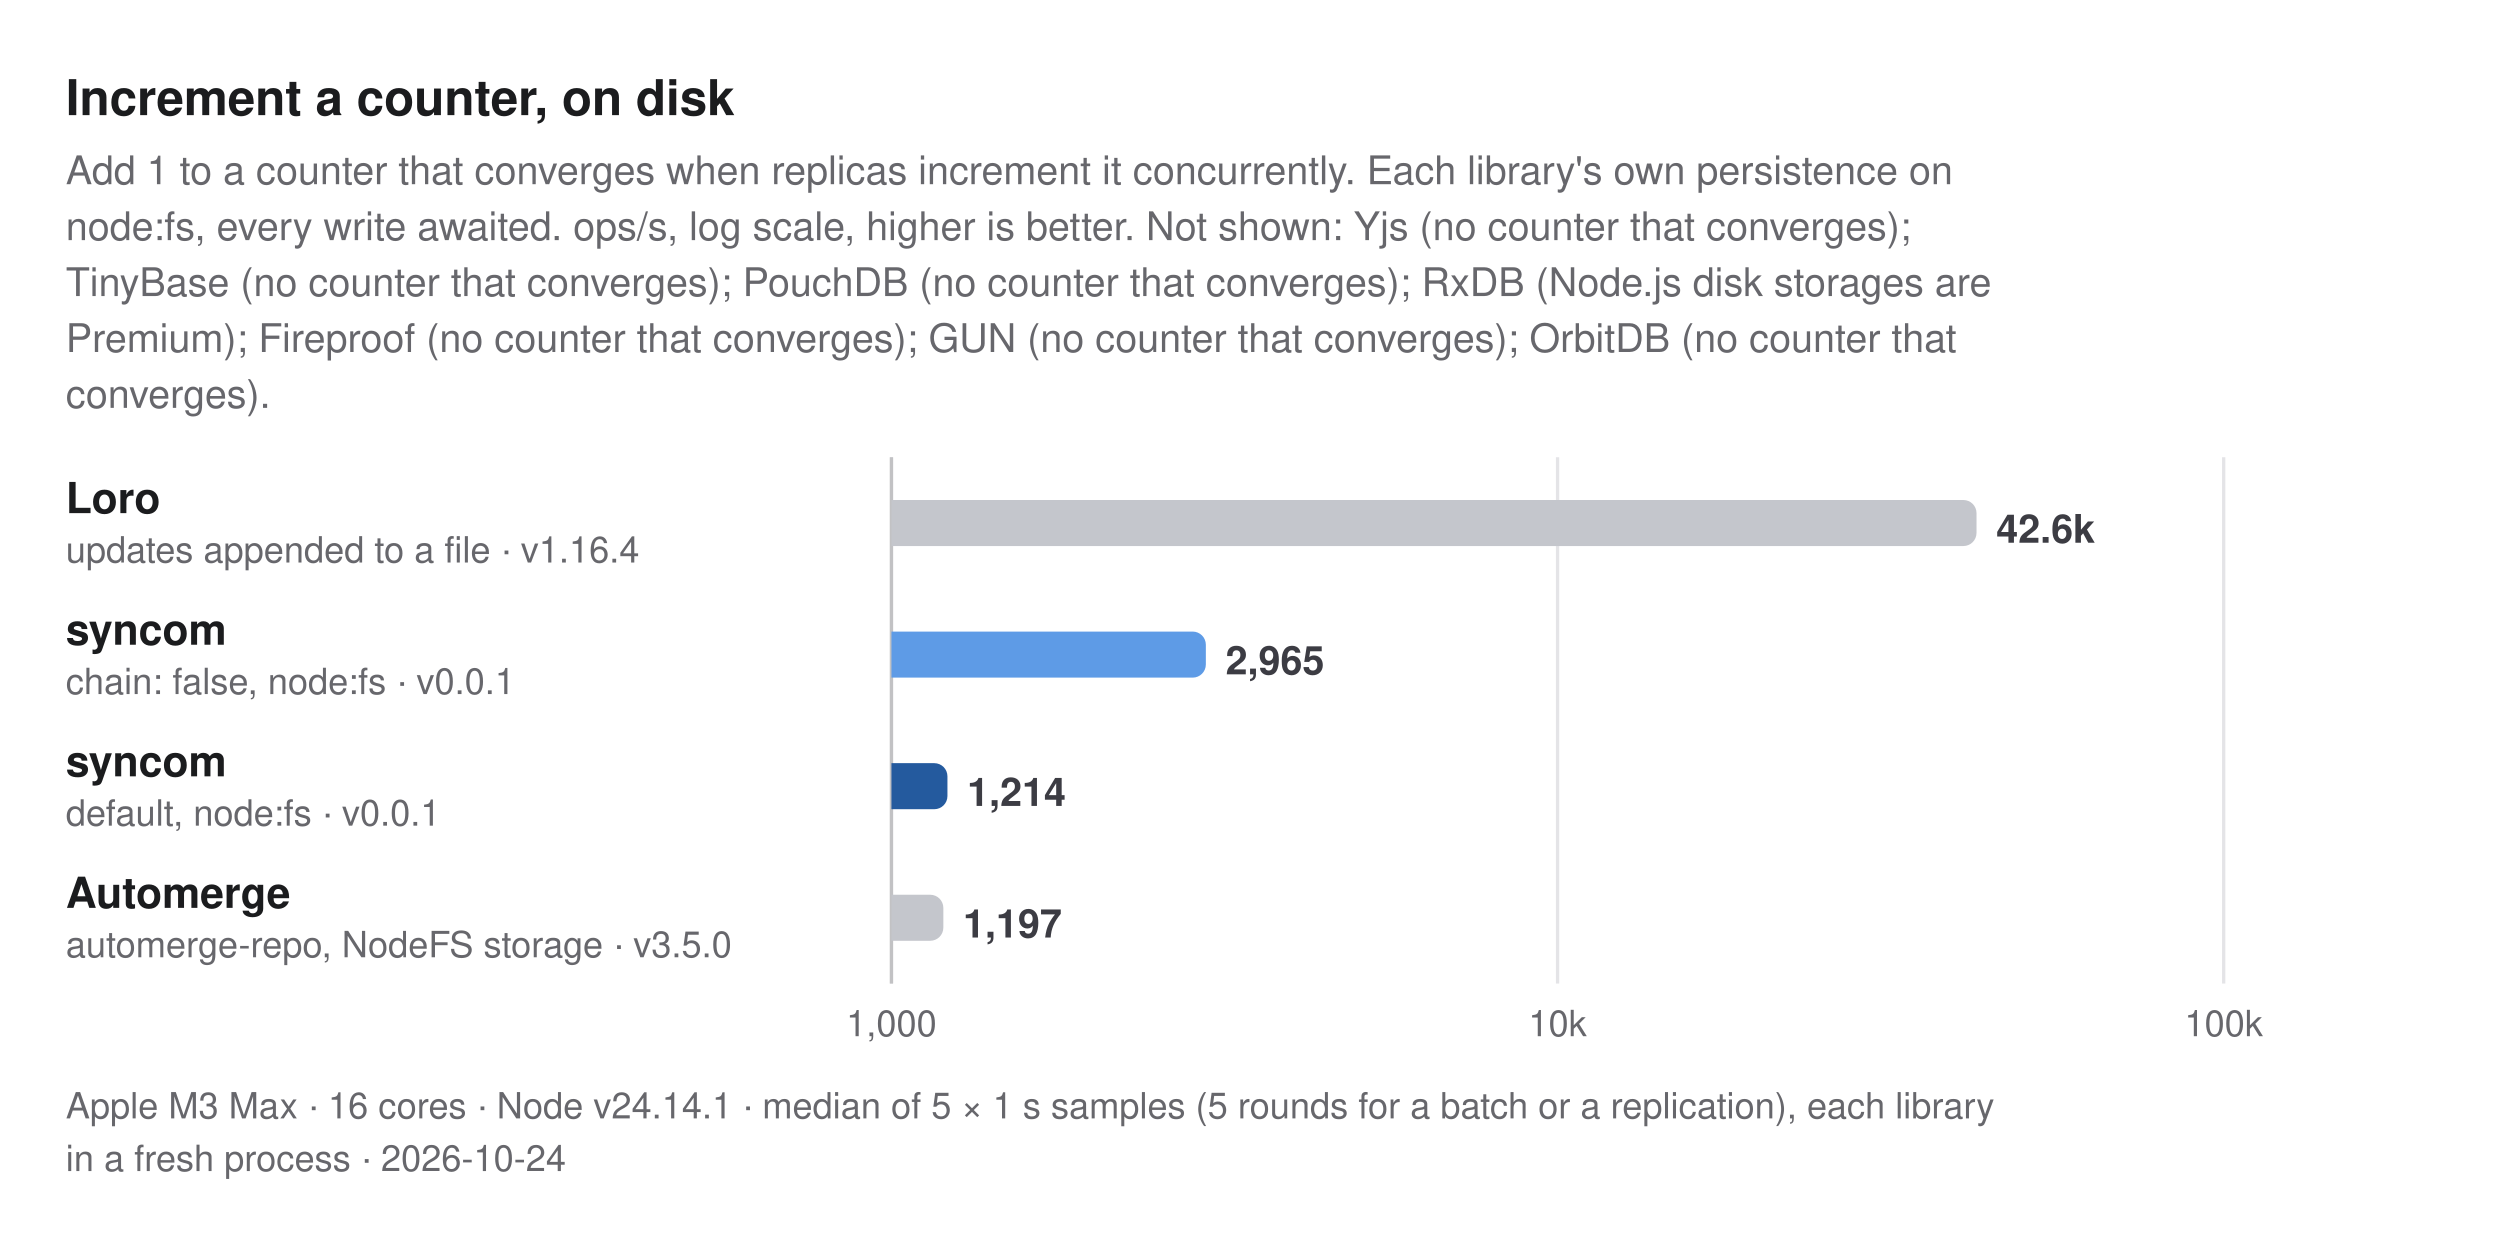
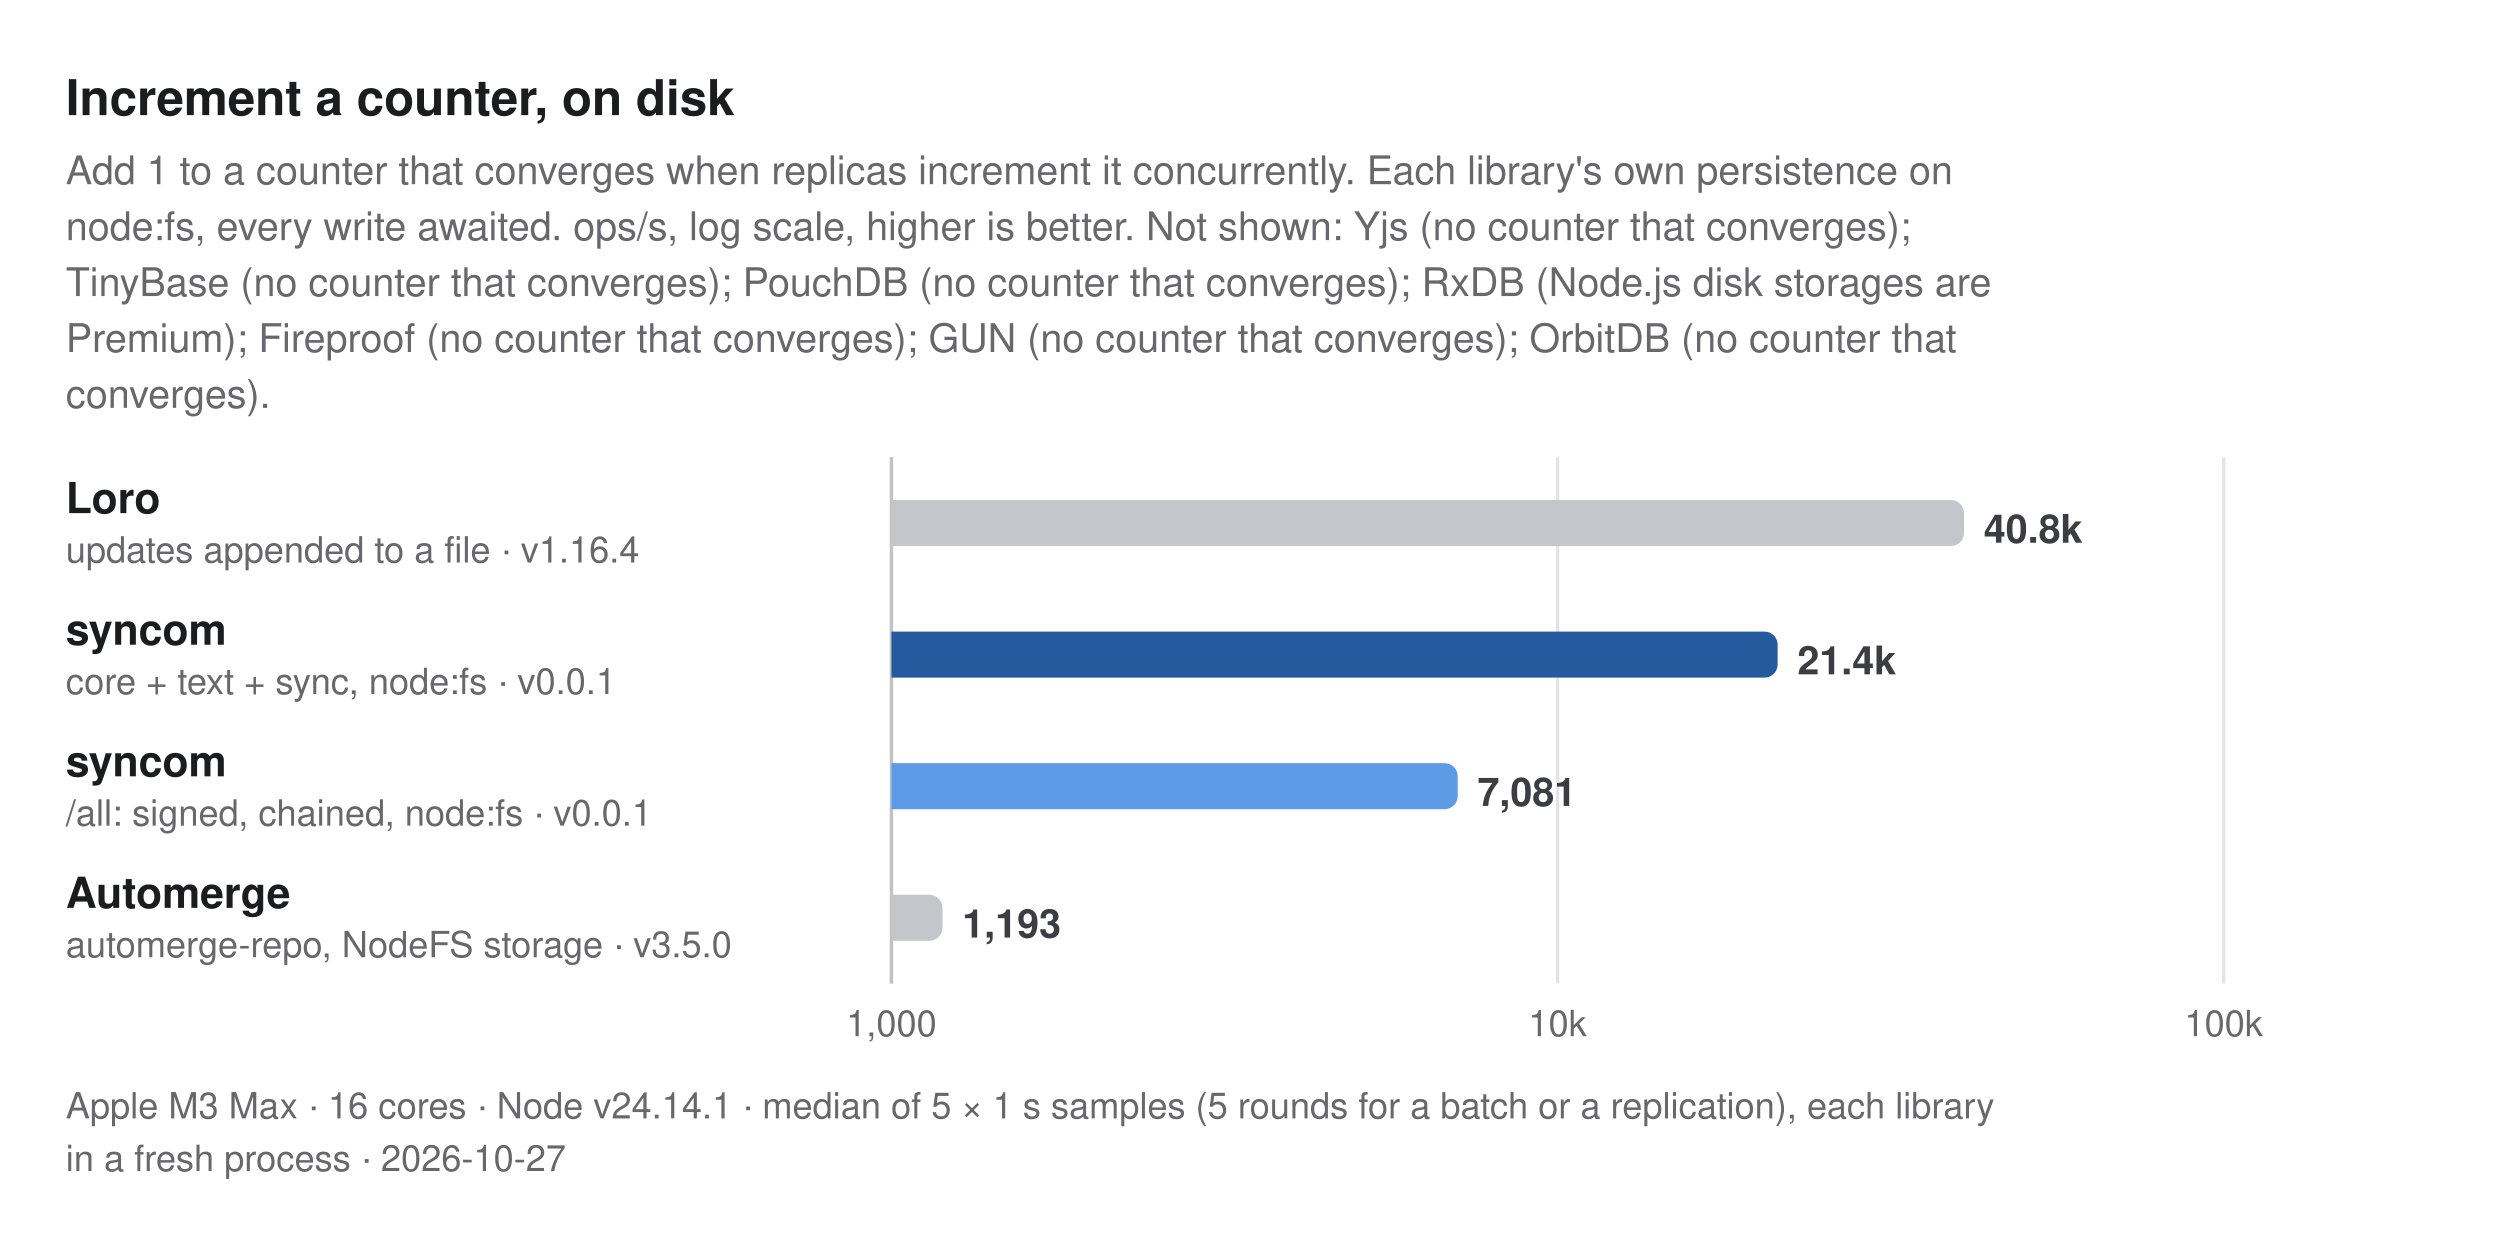
<svg xmlns="http://www.w3.org/2000/svg" width="760" height="375" viewBox="0 0 760 375" role="img" aria-label="Increment a counter, on disk. Add 1 to a counter that converges when replicas increment it concurrently. Each library's own persistence on node:fs, every write awaited. ops/s, log scale, higher is better. Not shown: Yjs (no counter that converges); TinyBase (no counter that converges); PouchDB (no counter that converges); RxDB (Node.js disk storages are Premium); Fireproof (no counter that converges); GUN (no counter that converges); OrbitDB (no counter that converges).">
  <style>
  text { font-family: -apple-system, BlinkMacSystemFont, "Segoe UI", Helvetica, Arial, sans-serif; }
  .title { font-size: 15px; font-weight: 700; fill: #1b1c1e; }
  .subtitle, .caption { font-size: 12px; fill: #67676c; }
  .caption { font-size: 11px; }
  .group { font-size: 11px; font-weight: 600; letter-spacing: 0.06em; fill: #67676c; }
  .label { font-size: 13px; font-weight: 600; fill: #1b1c1e; }
  .label.primary, .label.secondary { font-weight: 700; }
  .sublabel { font-size: 11px; fill: #67676c; }
  .value { font-size: 12px; font-weight: 600; fill: #3c3c43; font-variant-numeric: tabular-nums; }
  .value.small { font-size: 10px; }
  .legend { font-size: 11px; fill: #3c3c43; }
  .tick { font-size: 11px; fill: #67676c; font-variant-numeric: tabular-nums; }
  .grid { stroke: #e4e4e7; stroke-width: 1; }
  .axis { stroke: #c2c2c4; stroke-width: 1; }
  .ref { stroke: #67676c; stroke-width: 1; stroke-dasharray: 3 3; }
  .bar { fill: #c4c6cc; }
  .bar.primary { fill: #245a9e; }
  .bar.secondary { fill: #5e9be6; }
  @media (prefers-color-scheme: dark) {
    .title, .label { fill: #dfdfd6; }
    .subtitle, .caption, .group, .sublabel, .tick { fill: #98989f; }
    .value, .legend { fill: #c2c2c4; }
    .grid { stroke: #2e2e32; }
    .axis { stroke: #48484c; }
    .ref { stroke: #98989f; }
    .bar { fill: #46474e; }
    .bar.primary { fill: #8dbcf2; }
    .bar.secondary { fill: #3d7bd0; }
  }
</style>
  <text class="title" x="20" y="35">Increment a counter, on disk</text>
  <text class="subtitle" x="20" y="56">Add 1 to a counter that converges when replicas increment it concurrently. Each library's own persistence on</text>
  <text class="subtitle" x="20" y="73">node:fs, every write awaited. ops/s, log scale, higher is better. Not shown: Yjs (no counter that converges);</text>
  <text class="subtitle" x="20" y="90">TinyBase (no counter that converges); PouchDB (no counter that converges); RxDB (Node.js disk storages are</text>
  <text class="subtitle" x="20" y="107">Premium); Fireproof (no counter that converges); GUN (no counter that converges); OrbitDB (no counter that</text>
  <text class="subtitle" x="20" y="124">converges).</text>
  <line class="grid" x1="271" y1="139" x2="271" y2="299" />
  <text class="tick" x="271" y="315" text-anchor="middle">1,000</text>
  <line class="grid" x1="473.5" y1="139" x2="473.5" y2="299" />
  <text class="tick" x="473.5" y="315" text-anchor="middle">10k</text>
  <line class="grid" x1="676" y1="139" x2="676" y2="299" />
  <text class="tick" x="676" y="315" text-anchor="middle">100k</text>
  <line class="axis" x1="271" y1="139" x2="271" y2="299" />
  <g>
    <text class="label" x="20" y="156">Loro</text>
    <text class="sublabel" x="20" y="171">updates appended to a file · v1.16.4</text>
-     <path class="bar" d="M271,152H596.863A4,4 0 0 1 600.863,156V162A4,4 0 0 1 596.863,166H271Z" />
-     <text class="value" x="606.863" y="165">42.6k</text>
+     <path class="bar" d="M271,152H593.061A4,4 0 0 1 597.061,156V162A4,4 0 0 1 593.061,166H271Z" />
+     <text class="value" x="603.061" y="165">40.8k</text>
  </g>
  <g>
-     <text class="label secondary" x="20" y="196">syncom</text>
-     <text class="sublabel" x="20" y="211">chain: false, node:fs · v0.0.1</text>
-     <path class="bar secondary" d="M271,192H362.579A4,4 0 0 1 366.579,196V202A4,4 0 0 1 362.579,206H271Z" />
-     <text class="value" x="372.579" y="205">2,965</text>
+     <text class="label primary" x="20" y="196">syncom</text>
+     <text class="sublabel" x="20" y="211">core + text + sync, node:fs · v0.0.1</text>
+     <path class="bar primary" d="M271,192H536.401A4,4 0 0 1 540.401,196V202A4,4 0 0 1 536.401,206H271Z" />
+     <text class="value" x="546.401" y="205">21.4k</text>
  </g>
  <g>
-     <text class="label primary" x="20" y="236">syncom</text>
-     <text class="sublabel" x="20" y="251">default, node:fs · v0.0.1</text>
-     <path class="bar primary" d="M271,232H284.022A4,4 0 0 1 288.022,236V242A4,4 0 0 1 284.022,246H271Z" />
-     <text class="value" x="294.022" y="245">1,214</text>
+     <text class="label secondary" x="20" y="236">syncom</text>
+     <text class="sublabel" x="20" y="251">/all: signed, chained, node:fs · v0.0.1</text>
+     <path class="bar secondary" d="M271,232H439.149A4,4 0 0 1 443.149,236V242A4,4 0 0 1 439.149,246H271Z" />
+     <text class="value" x="449.149" y="245">7,081</text>
  </g>
  <g>
    <text class="label" x="20" y="276">Automerge</text>
    <text class="sublabel" x="20" y="291">automerge-repo, NodeFS storage · v3.5.0</text>
-     <path class="bar" d="M271,272H282.778A4,4 0 0 1 286.778,276V282A4,4 0 0 1 282.778,286H271Z" />
-     <text class="value" x="292.778" y="285">1,197</text>
+     <path class="bar" d="M271,272H282.526A4,4 0 0 1 286.526,276V282A4,4 0 0 1 282.526,286H271Z" />
+     <text class="value" x="292.526" y="285">1,193</text>
  </g>
  <text class="caption" x="20" y="340">Apple M3 Max · 16 cores · Node v24.14.1 · median of 5 × 1 s samples (5 rounds for a batch or a replication), each library</text>
-   <text class="caption" x="20" y="356">in a fresh process · 2026-10-24</text>
+   <text class="caption" x="20" y="356">in a fresh process · 2026-10-27</text>
</svg>
